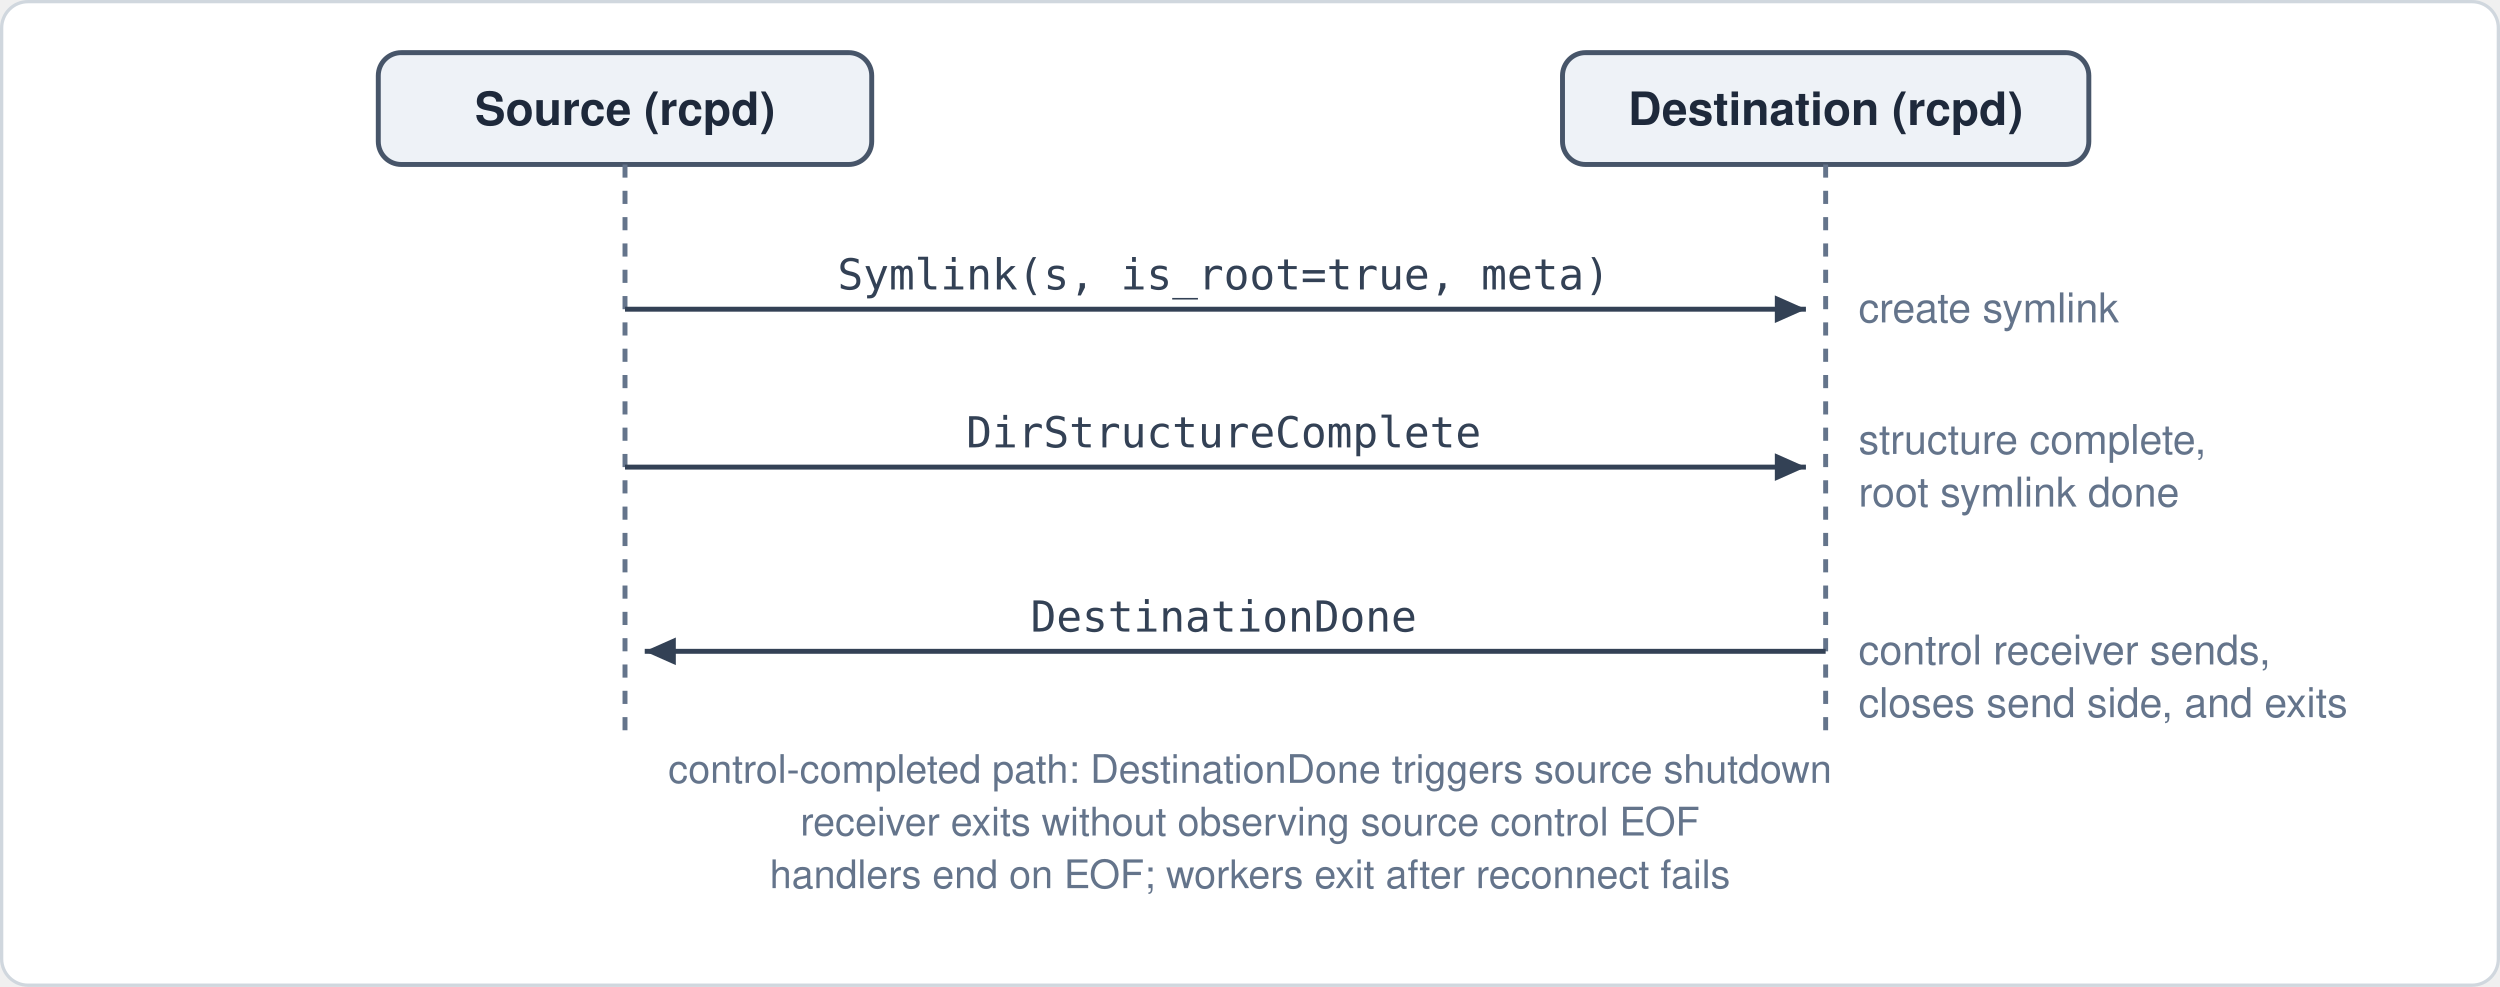
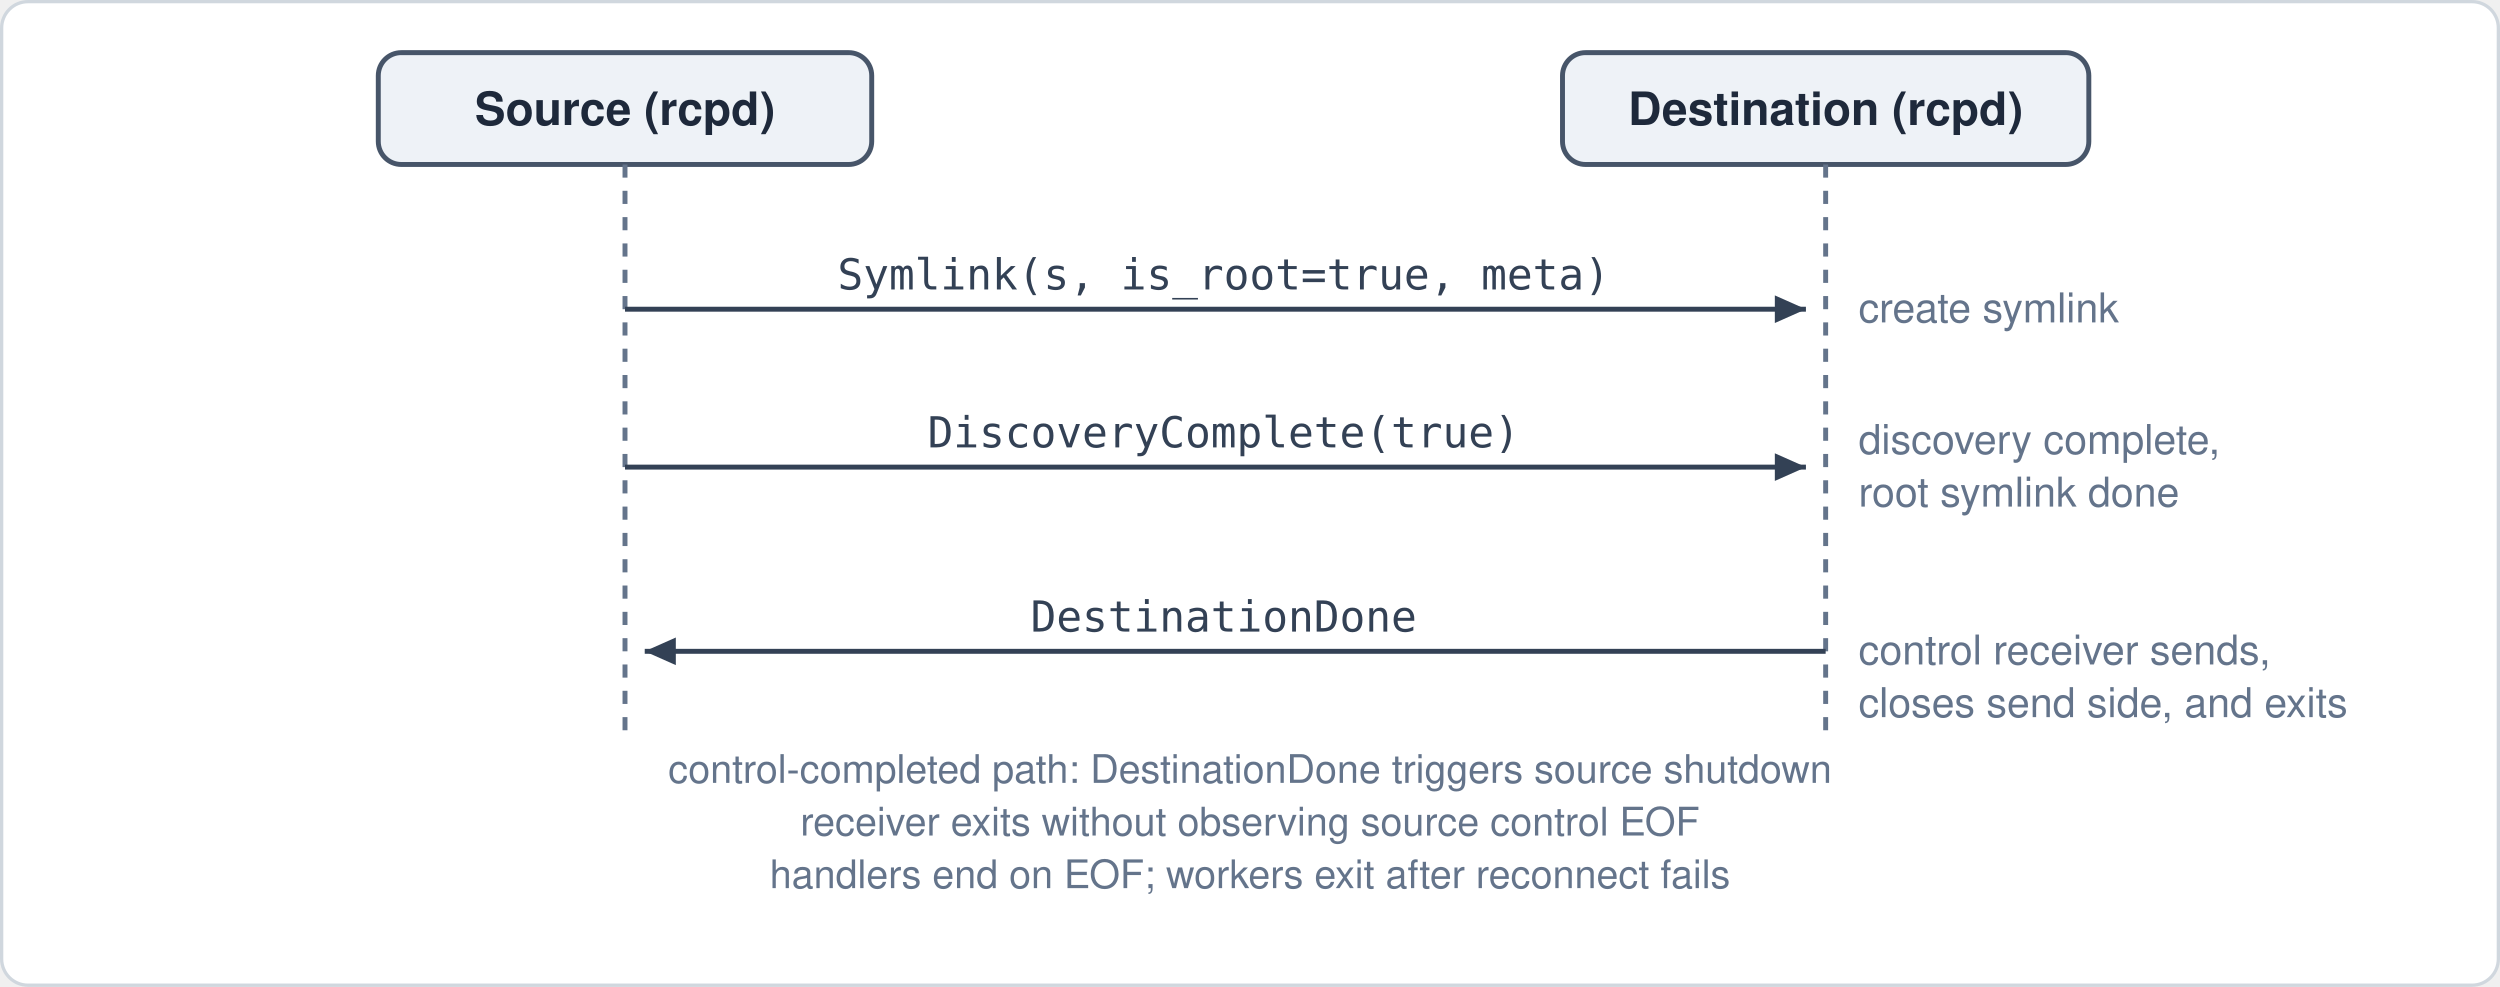
<svg xmlns="http://www.w3.org/2000/svg" viewBox="0 0 760 300" font-family="-apple-system, 'Segoe UI', Helvetica, Arial, sans-serif" role="img" aria-labelledby="single-symlink-title single-symlink-desc">
  <defs>
    <marker id="ar-ctl" viewBox="0 0 10 10" refX="9" refY="5" markerWidth="7" markerHeight="7" orient="auto-start-reverse">
      <path d="M 0 1 L 9 5 L 0 9 z" fill="#334155" />
    </marker>
  </defs>
  <rect x="0.5" y="0.5" width="759" height="299" rx="8" fill="#ffffff" stroke="#d0d7de" />
  <rect x="115" y="16" width="150" height="34" rx="7" fill="#eef2f7" stroke="#475569" stroke-width="1.5" />
  <text x="190" y="38" text-anchor="middle" font-size="14" font-weight="600" fill="#1e293b">Source (rcpd)</text>
  <rect x="475" y="16" width="160" height="34" rx="7" fill="#eef2f7" stroke="#475569" stroke-width="1.5" />
  <text x="555" y="38" text-anchor="middle" font-size="14" font-weight="600" fill="#1e293b">Destination (rcpd)</text>
  <line x1="190" y1="50" x2="190" y2="224" stroke="#64748b" stroke-width="1.5" stroke-dasharray="4 4" />
  <line x1="555" y1="50" x2="555" y2="224" stroke="#64748b" stroke-width="1.5" stroke-dasharray="4 4" />
  <line x1="190" y1="94" x2="549" y2="94" stroke="#334155" stroke-width="1.5" marker-end="url(#ar-ctl)" />
  <text x="372" y="88" text-anchor="middle" font-size="13" font-family="ui-monospace, SFMono-Regular, Menlo, Consolas, monospace" fill="#334155">Symlink(s, is_root=true, meta)</text>
  <text x="565" y="98" text-anchor="start" font-size="12.5" fill="#64748b">create symlink</text>
  <line x1="190" y1="142" x2="549" y2="142" stroke="#334155" stroke-width="1.5" marker-end="url(#ar-ctl)" />
-   <text x="372" y="136" text-anchor="middle" font-size="13" font-family="ui-monospace, SFMono-Regular, Menlo, Consolas, monospace" fill="#334155">DirStructureComplete</text>
+   <text x="372" y="136" text-anchor="middle" font-size="13" font-family="ui-monospace, SFMono-Regular, Menlo, Consolas, monospace" fill="#334155">DiscoveryComplete(true)</text>
  <g font-size="12.5" fill="#64748b">
-     <text x="565" y="138" text-anchor="start">structure complete,</text>
+     <text x="565" y="138" text-anchor="start">discovery complete,</text>
    <text x="565" y="154" text-anchor="start">root symlink done</text>
  </g>
  <line x1="555" y1="198" x2="196" y2="198" stroke="#334155" stroke-width="1.5" marker-end="url(#ar-ctl)" />
  <text x="372" y="192" text-anchor="middle" font-size="13" font-family="ui-monospace, SFMono-Regular, Menlo, Consolas, monospace" fill="#334155">DestinationDone</text>
  <g font-size="12.5" fill="#64748b">
    <text x="565" y="202" text-anchor="start">control receiver sends,</text>
    <text x="565" y="218" text-anchor="start">closes send side, and exits</text>
  </g>
  <g text-anchor="middle" font-size="12" fill="#64748b">
    <text x="380" y="238">control-completed path: DestinationDone triggers source shutdown</text>
    <text x="380" y="254">receiver exits without observing source control EOF</text>
    <text x="380" y="270">handlers end on EOF; workers exit after reconnect fails</text>
  </g>
</svg>
